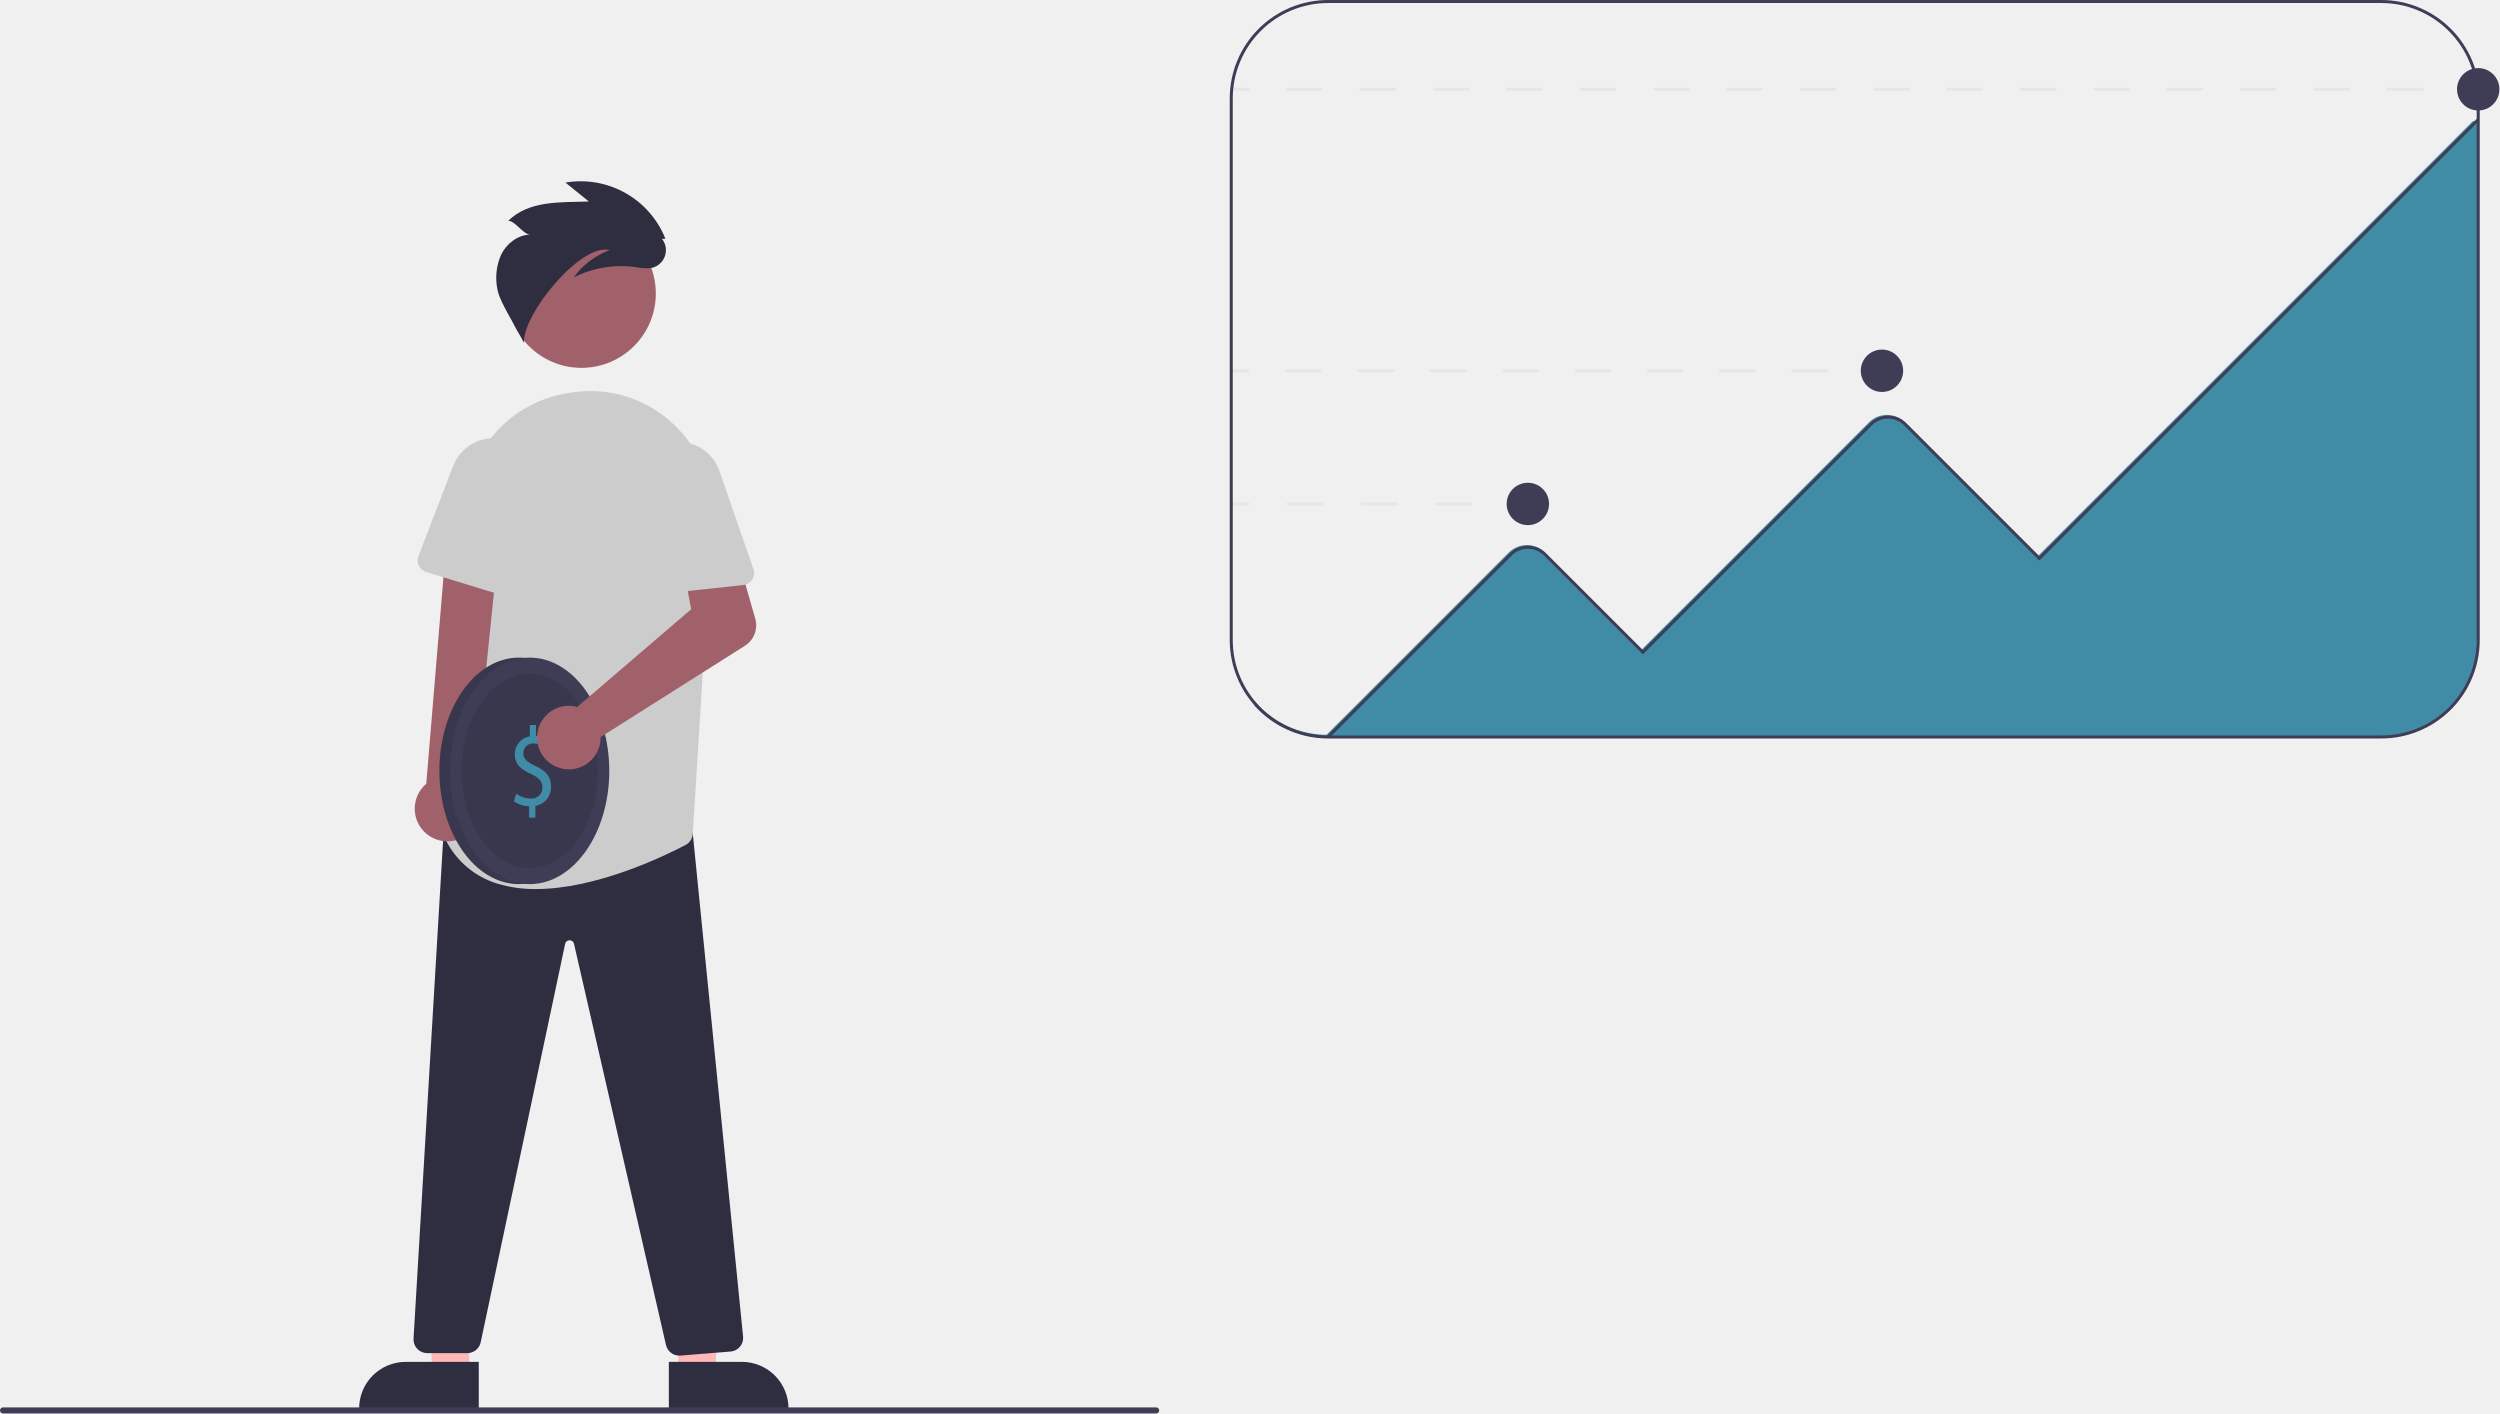
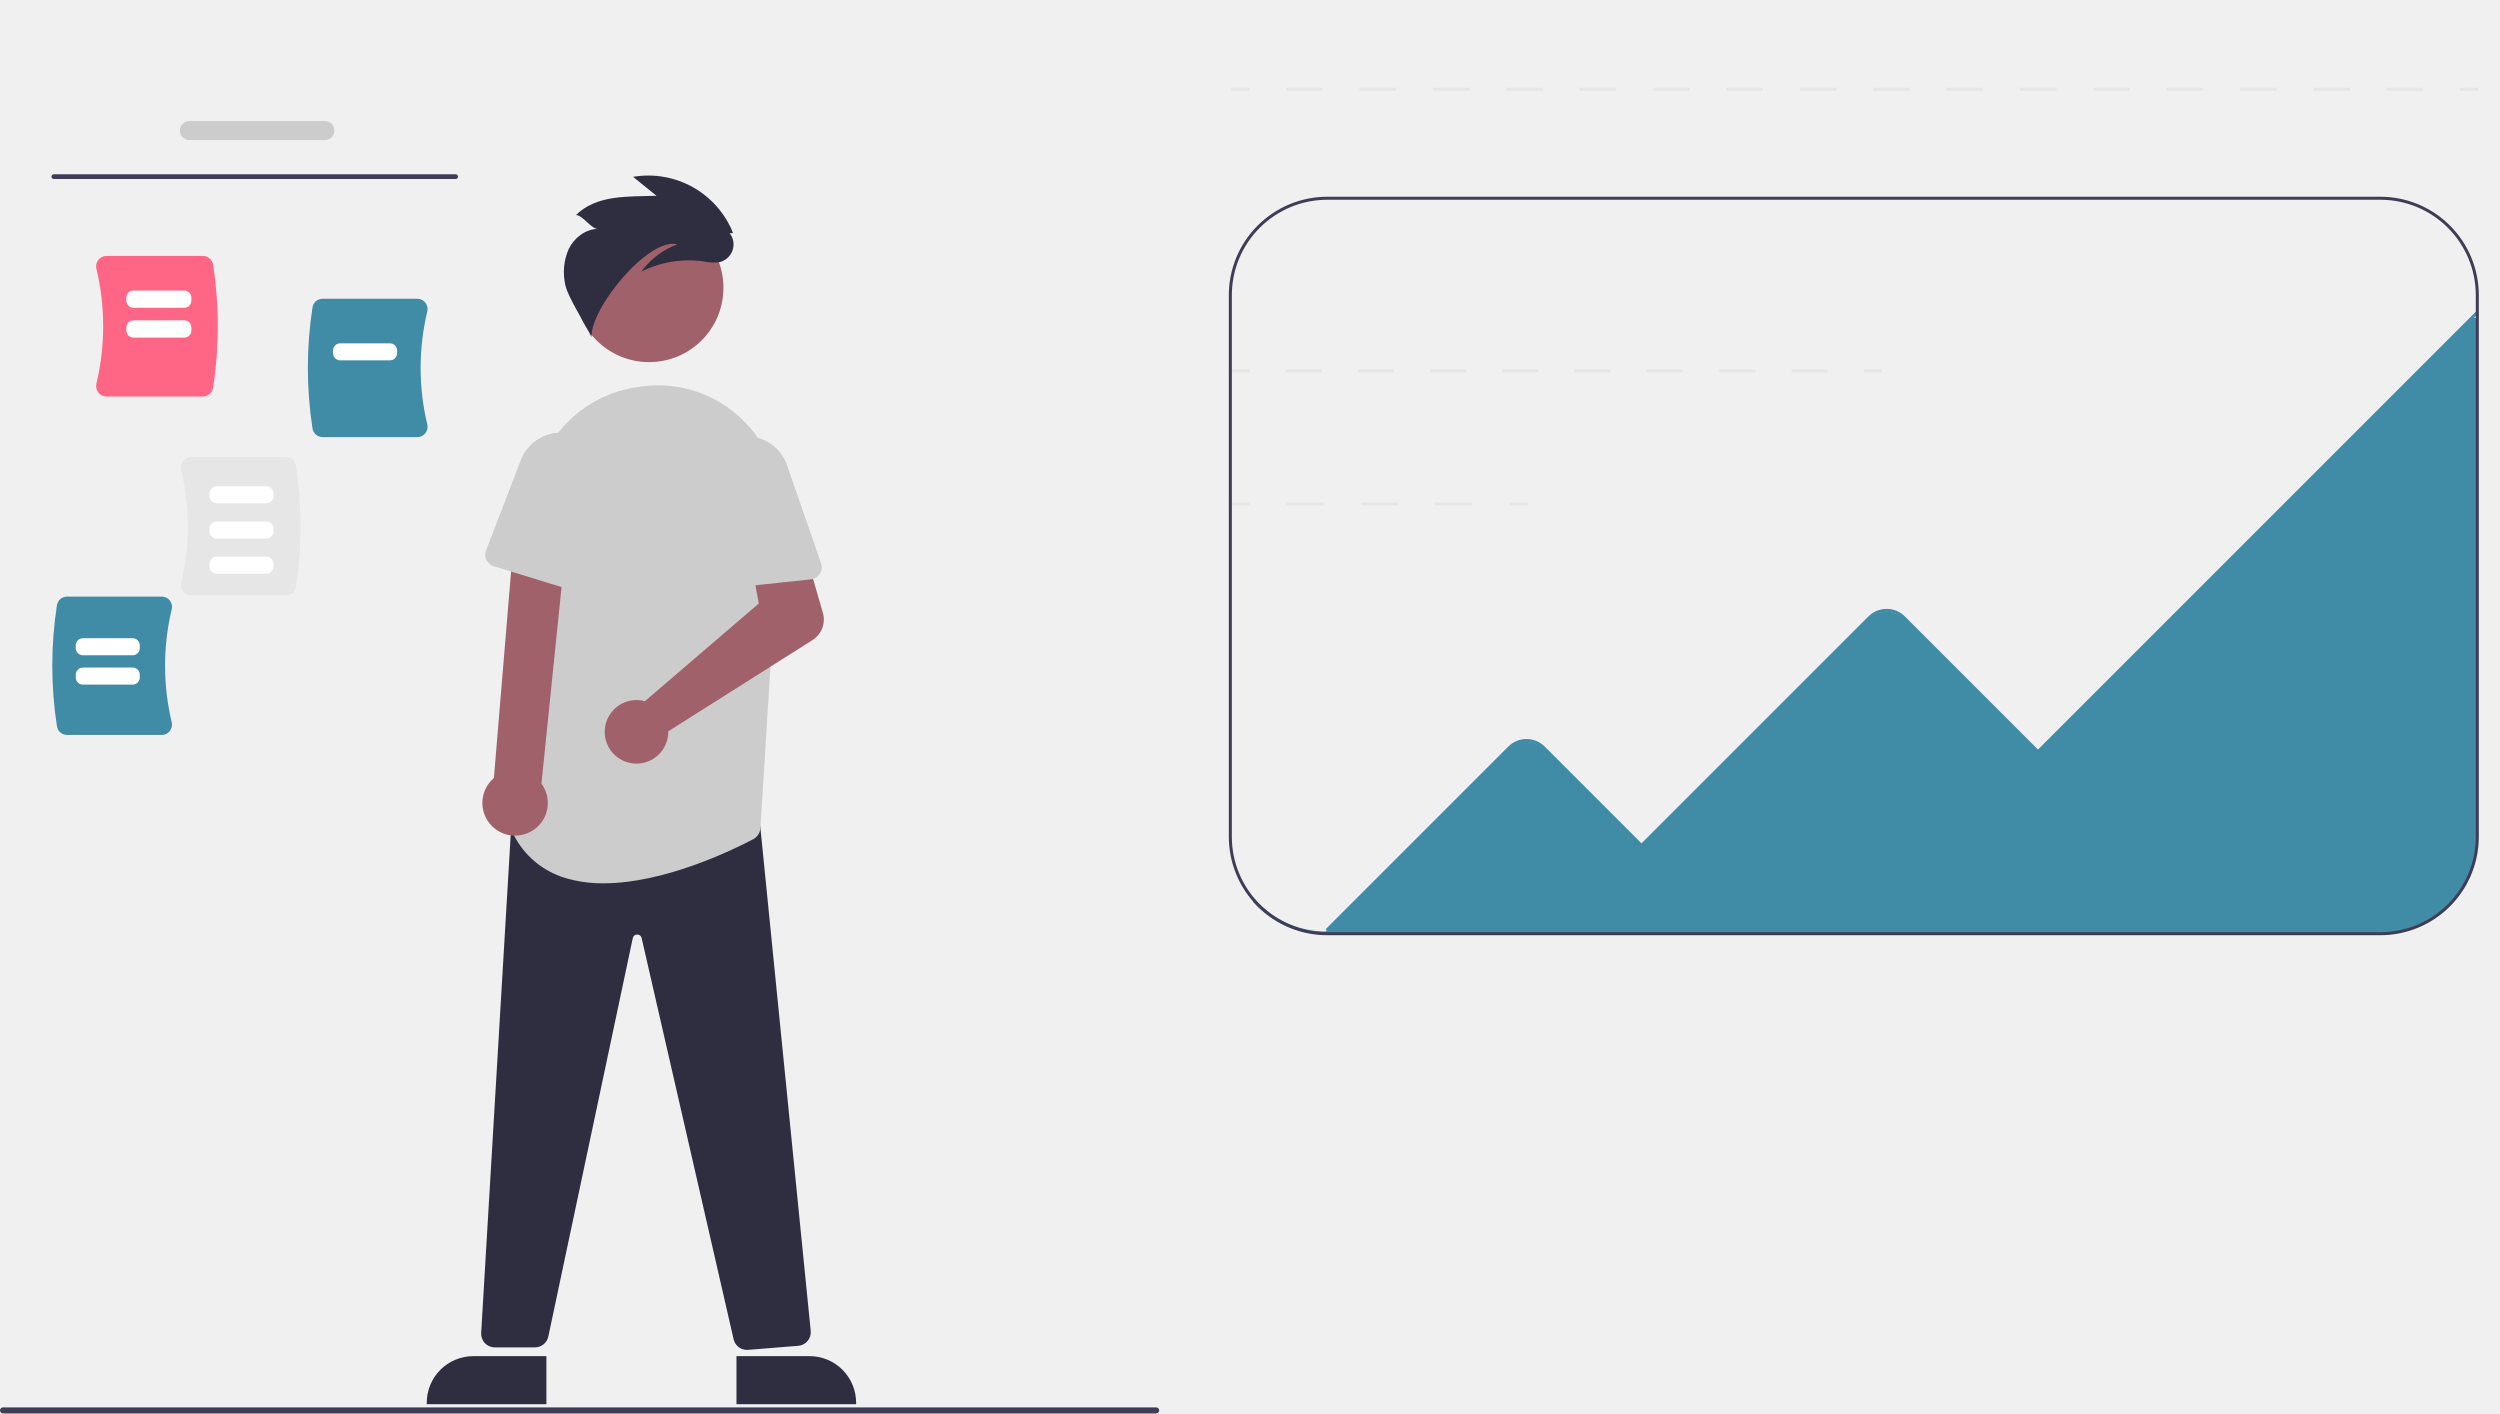
<svg xmlns="http://www.w3.org/2000/svg" width="826" height="467" viewBox="0 0 826 467" fill="none">
-   <g clip-path="url(#clip0)">
-     <path d="M155.06 453.964H142.8L140.968 406.676L155.062 406.677L155.06 453.964Z" fill="#FFB8B8" />
-     <path d="M158.186 465.849L118.656 465.847V465.347C118.656 463.326 119.054 461.326 119.827 459.459C120.6 457.592 121.733 455.896 123.162 454.467C124.591 453.038 126.287 451.905 128.154 451.132C130.021 450.359 132.022 449.961 134.042 449.961H134.043L158.187 449.962L158.186 465.849Z" fill="#2F2E41" />
-     <path d="M224.114 453.964H236.373L238.206 406.676L224.111 406.677L224.114 453.964Z" fill="#FFB8B8" />
-     <path d="M220.986 449.962L245.13 449.961H245.131C247.152 449.961 249.152 450.359 251.019 451.132C252.886 451.905 254.582 453.038 256.011 454.467C257.44 455.896 258.573 457.592 259.346 459.459C260.12 461.326 260.518 463.326 260.518 465.347V465.847L220.987 465.849L220.986 449.962Z" fill="#2F2E41" />
-     <path d="M224.435 447.904C223.413 447.901 222.421 447.55 221.623 446.911C220.825 446.271 220.267 445.379 220.041 444.381L189.655 311.842C189.588 311.506 189.405 311.203 189.137 310.988C188.869 310.774 188.534 310.66 188.191 310.669H188.183C187.839 310.662 187.503 310.778 187.236 310.996C186.968 311.213 186.787 311.518 186.723 311.857L158.819 443.503C158.601 444.51 158.046 445.412 157.245 446.061C156.445 446.709 155.447 447.065 154.416 447.069H141.123C140.51 447.069 139.903 446.943 139.34 446.7C138.777 446.457 138.27 446.102 137.849 445.656C137.428 445.209 137.103 444.682 136.894 444.105C136.684 443.529 136.595 442.916 136.631 442.303L146.532 275.448L150.516 274.269L150.591 274.27L228.849 274.955L245.517 441.627C245.575 442.221 245.514 442.821 245.338 443.392C245.162 443.962 244.874 444.492 244.49 444.951C244.107 445.409 243.637 445.786 243.106 446.06C242.575 446.335 241.995 446.501 241.4 446.548L224.796 447.889C224.675 447.899 224.555 447.904 224.435 447.904Z" fill="#2F2E41" />
-     <path d="M192.118 121.54C205.683 121.54 216.679 110.543 216.679 96.979C216.679 83.414 205.683 72.418 192.118 72.418C178.553 72.418 167.557 83.414 167.557 96.979C167.557 110.543 178.553 121.54 192.118 121.54Z" fill="#A0616A" />
-     <path d="M177.072 293.742C172.763 293.795 168.471 293.191 164.344 291.951C160.674 290.844 157.269 288.997 154.339 286.525C151.409 284.053 149.015 281.007 147.306 277.576C146.765 276.543 146.645 275.341 146.971 274.221C149.68 264.976 162.77 216.92 154.418 178.718C153.239 173.411 153.141 167.921 154.13 162.576C155.119 157.23 157.174 152.138 160.173 147.604C163.103 143.105 166.908 139.243 171.362 136.247C175.817 133.251 180.829 131.183 186.1 130.166L186.1 130.165C187.486 129.894 188.879 129.672 190.24 129.504C196.066 128.787 201.98 129.367 207.556 131.202C213.133 133.036 218.235 136.081 222.497 140.118C226.887 144.234 230.312 149.269 232.527 154.864C234.743 160.458 235.694 166.473 235.313 172.478L228.894 275.482C228.85 276.254 228.606 277.002 228.185 277.651C227.765 278.3 227.183 278.829 226.496 279.185C219.104 283.059 196.897 293.742 177.072 293.742Z" fill="#CCCCCC" />
-     <path d="M152.706 276.829C154.112 276.129 155.347 275.129 156.325 273.901C157.303 272.672 158 271.243 158.366 269.716C158.733 268.189 158.76 266.6 158.445 265.061C158.131 263.523 157.483 262.071 156.547 260.81L164.58 182.27H147.22L140.836 258.96C138.822 260.673 137.505 263.065 137.136 265.683C136.767 268.301 137.372 270.964 138.835 273.167C140.298 275.369 142.518 276.958 145.074 277.633C147.631 278.308 150.346 278.022 152.706 276.829V276.829Z" fill="#A0616A" />
-     <path d="M165.808 145.088C169.198 145.769 172.224 147.662 174.321 150.411C176.417 153.161 177.44 156.58 177.199 160.03L174.807 194.273C174.765 194.873 174.588 195.456 174.289 195.979C173.991 196.502 173.578 196.95 173.082 197.291C172.586 197.632 172.019 197.856 171.424 197.948C170.829 198.039 170.221 197.995 169.646 197.819L140.821 188.995C140.297 188.834 139.81 188.567 139.393 188.211C138.976 187.854 138.637 187.415 138.396 186.922C138.156 186.428 138.02 185.891 137.996 185.342C137.972 184.794 138.062 184.246 138.259 183.734L149.725 153.929C150.931 150.794 153.207 148.187 156.151 146.569C159.094 144.951 162.515 144.426 165.808 145.088V145.088Z" fill="#CCCCCC" />
-     <path d="M219.865 78.9C217.313 72.488 212.64 67.145 206.625 63.763C200.609 60.381 193.616 59.164 186.812 60.316L194.556 66.574C184.934 66.898 174.806 66.209 167.937 72.953C170.124 72.892 172.99 77.57 175.177 77.51C171.088 77.591 167.38 80.463 165.574 84.133C163.902 87.903 163.51 92.117 164.46 96.13C165.268 100.139 171.428 109.532 173.087 113.27C172.801 103.5 192.036 80.196 201.428 82.628C196.656 84.398 192.516 87.542 189.528 91.663C195.918 88.438 203.145 87.256 210.229 88.276C211.846 88.647 213.515 88.74 215.164 88.552C216.174 88.352 217.117 87.897 217.901 87.229C218.685 86.561 219.285 85.703 219.644 84.737C220.002 83.771 220.107 82.73 219.948 81.712C219.789 80.694 219.372 79.734 218.736 78.924L219.865 78.9Z" fill="#2F2E41" />
-     <path d="M382 467H1C0.735 467 0.48 466.895 0.293 466.707C0.105 466.52 0 466.265 0 466C0 465.735 0.105 465.48 0.293 465.293C0.48 465.105 0.735 465 1 465H382C382.265 465 382.52 465.105 382.707 465.293C382.895 465.48 383 465.735 383 466C383 466.265 382.895 466.52 382.707 466.707C382.52 466.895 382.265 467 382 467Z" fill="#3F3D56" />
-     <path d="M818.803 29H812.803V30H818.803V29Z" fill="#E6E6E6" />
-     <path d="M800.682 30H788.561V29H800.682V30ZM776.44 30H764.319V29H776.44L776.44 30ZM752.197 30H740.076V29H752.197V30ZM727.955 30H715.834V29H727.955V30ZM703.712 30H691.591V29H703.712V30ZM679.47 30H667.349V29H679.47V30ZM655.227 30H643.106V29H655.227V30ZM630.985 30H618.864V29H630.985V30ZM606.743 30H594.621V29H606.743V30ZM582.5 30H570.379V29H582.5V30ZM558.258 30H546.137V29H558.258V30ZM534.015 30H521.894V29H534.015V30ZM509.773 30H497.652V29H509.773V30ZM485.53 30H473.409V29H485.53V30ZM461.288 30H449.167V29H461.288V30ZM437.046 30H424.924V29H437.046V30Z" fill="#E6E6E6" />
-     <path d="M412.803 29H406.803V30H412.803V29Z" fill="#E6E6E6" />
-     <path d="M621.803 122H615.803V123H621.803V122Z" fill="#E6E6E6" />
-     <path d="M603.862 123H591.921V122H603.862V123ZM579.979 123H568.038V122H579.979V123ZM556.097 123H544.156V122H556.097V123ZM532.215 123H520.274V122H532.215V123ZM508.332 123H496.391V122H508.332V123ZM484.45 123H472.509V122H484.45V123ZM460.568 123H448.626V122H460.568L460.568 123ZM436.685 123H424.744V122H436.685V123Z" fill="#E6E6E6" />
-     <path d="M412.803 122H406.803V123H412.803V122Z" fill="#E6E6E6" />
-     <path d="M504.803 166H498.803V167H504.803V166Z" fill="#E6E6E6" />
-     <path d="M486.517 167H474.232V166H486.517V167ZM461.946 167H449.66V166H461.946V167ZM437.375 167H425.089V166H437.375V167Z" fill="#E6E6E6" />
-     <path d="M412.803 166H406.803V167H412.803V166Z" fill="#E6E6E6" />
-     <path d="M818.973 40.01V211.27C818.963 219.886 815.536 228.147 809.443 234.24C803.35 240.333 795.09 243.76 786.473 243.77H438.473C433.911 243.773 429.4 242.813 425.235 240.952C421.069 239.09 417.344 236.371 414.303 232.97V231.44C417.231 234.962 420.893 237.801 425.034 239.758C429.175 241.715 433.693 242.743 438.273 242.77L498.463 182.58C499.252 181.791 500.189 181.164 501.221 180.737C502.252 180.31 503.357 180.09 504.473 180.09C505.59 180.09 506.695 180.31 507.726 180.737C508.757 181.164 509.694 181.791 510.483 182.58L542.473 214.56L617.463 139.58C618.252 138.791 619.189 138.164 620.221 137.737C621.252 137.31 622.357 137.09 623.473 137.09C624.59 137.09 625.695 137.31 626.726 137.737C627.757 138.164 628.694 138.791 629.483 139.58L673.473 183.56L816.983 40.06L817.973 40.03L818.433 40.02L818.973 40.01Z" fill="#408BA6" />
-     <path d="M786.803 244H438.803C430.187 243.99 421.926 240.563 415.833 234.47C409.74 228.377 406.313 220.117 406.303 211.5V32.5C406.313 23.884 409.74 15.623 415.833 9.53C421.926 3.437 430.187 0.01 438.803 0H786.803C795.42 0.01 803.681 3.437 809.773 9.53C815.866 15.623 819.293 23.884 819.303 32.5V211.5C819.293 220.117 815.866 228.377 809.773 234.47C803.681 240.563 795.42 243.99 786.803 244V244ZM438.803 1C430.452 1.009 422.445 4.331 416.54 10.237C410.634 16.142 407.313 24.149 407.303 32.5V211.5C407.313 219.851 410.634 227.858 416.54 233.763C422.445 239.669 430.452 242.991 438.803 243H786.803C795.155 242.991 803.161 239.669 809.067 233.763C814.972 227.858 818.294 219.851 818.303 211.5V32.5C818.294 24.149 814.972 16.142 809.067 10.237C803.161 4.331 795.155 1.009 786.803 1H438.803Z" fill="#3F3D56" />
-     <path d="M439.157 243.854L438.45 243.147L498.793 182.803C500.388 181.211 502.55 180.317 504.803 180.317C507.057 180.317 509.218 181.211 510.813 182.803L542.803 214.793L617.793 139.803C619.388 138.211 621.55 137.317 623.803 137.317C626.057 137.317 628.218 138.211 629.813 139.803L673.803 183.793L818.45 39.147L819.157 39.853L673.803 185.207L629.106 140.51C628.41 139.814 627.583 139.261 626.673 138.884C625.763 138.507 624.788 138.313 623.803 138.313C622.818 138.313 621.843 138.507 620.933 138.884C620.023 139.261 619.196 139.814 618.5 140.51L542.803 216.207L510.106 183.51C508.699 182.106 506.791 181.317 504.803 181.317C502.815 181.317 500.908 182.106 499.5 183.51L439.157 243.854Z" fill="#3F3D56" />
-     <path d="M504.803 173.5C508.669 173.5 511.803 170.366 511.803 166.5C511.803 162.634 508.669 159.5 504.803 159.5C500.937 159.5 497.803 162.634 497.803 166.5C497.803 170.366 500.937 173.5 504.803 173.5Z" fill="#3F3D56" />
-     <path d="M621.803 129.5C625.669 129.5 628.803 126.366 628.803 122.5C628.803 118.634 625.669 115.5 621.803 115.5C617.937 115.5 614.803 118.634 614.803 122.5C614.803 126.366 617.937 129.5 621.803 129.5Z" fill="#3F3D56" />
-     <path d="M818.803 36.5C822.669 36.5 825.803 33.366 825.803 29.5C825.803 25.634 822.669 22.5 818.803 22.5C814.937 22.5 811.803 25.634 811.803 29.5C811.803 33.366 814.937 36.5 818.803 36.5Z" fill="#3F3D56" />
-     <path d="M171.469 292.11C185.988 292.11 197.758 275.359 197.758 254.694C197.758 234.03 185.988 217.278 171.469 217.278C156.949 217.278 145.179 234.03 145.179 254.694C145.179 275.359 156.949 292.11 171.469 292.11Z" fill="#3F3D56" />
-     <path opacity="0.1" d="M171.469 292.11C185.988 292.11 197.758 275.359 197.758 254.694C197.758 234.03 185.988 217.278 171.469 217.278C156.949 217.278 145.179 234.03 145.179 254.694C145.179 275.359 156.949 292.11 171.469 292.11Z" fill="black" />
-     <path d="M175.013 292.11C189.533 292.11 201.303 275.359 201.303 254.694C201.303 234.03 189.533 217.278 175.013 217.278C160.494 217.278 148.724 234.03 148.724 254.694C148.724 275.359 160.494 292.11 175.013 292.11Z" fill="#3F3D56" />
-     <path opacity="0.1" d="M175.013 286.785C187.466 286.785 197.562 272.418 197.562 254.694C197.562 236.971 187.466 222.603 175.013 222.603C162.561 222.603 152.465 236.971 152.465 254.694C152.465 272.418 162.561 286.785 175.013 286.785Z" fill="black" />
-     <path d="M174.818 270.152V266.385C173.015 266.369 171.26 265.796 169.795 264.744L170.583 262.245C171.948 263.268 173.604 263.83 175.311 263.849C175.812 263.889 176.317 263.823 176.792 263.657C177.268 263.491 177.703 263.227 178.071 262.883C178.438 262.539 178.73 262.123 178.928 261.66C179.125 261.196 179.224 260.697 179.218 260.194C179.218 258.142 177.937 256.874 175.508 255.755C172.159 254.264 170.09 252.548 170.09 249.303C170.039 247.869 170.515 246.465 171.429 245.359C172.342 244.252 173.63 243.519 175.048 243.298V239.531H177.084V243.149C178.601 243.17 180.082 243.622 181.352 244.454L180.531 246.916C179.313 246.082 177.87 245.64 176.394 245.648C175.949 245.601 175.498 245.65 175.073 245.791C174.648 245.932 174.258 246.161 173.929 246.465C173.6 246.768 173.339 247.139 173.164 247.551C172.989 247.963 172.904 248.408 172.914 248.855C172.914 250.795 174.129 251.764 176.985 253.107C180.367 254.674 182.074 256.613 182.074 259.933C182.119 261.437 181.619 262.908 180.666 264.073C179.713 265.238 178.37 266.019 176.886 266.273V270.152L174.818 270.152Z" fill="#408BA6" />
-     <path d="M189.087 233.259C189.636 233.323 190.18 233.43 190.713 233.579L228.359 201.294L226.159 189.449L243.601 183.792L249.535 204.383C250.014 206.046 249.941 207.82 249.326 209.439C248.712 211.057 247.588 212.432 246.126 213.358L198.448 243.529C198.482 245.66 197.866 247.751 196.682 249.524C195.499 251.297 193.803 252.667 191.822 253.453C189.84 254.239 187.666 254.403 185.589 253.923C183.513 253.443 181.631 252.342 180.195 250.767C178.759 249.191 177.836 247.216 177.55 245.104C177.264 242.992 177.628 240.842 178.593 238.942C179.558 237.041 181.08 235.479 182.954 234.464C184.828 233.449 186.968 233.029 189.087 233.259V233.259Z" fill="#A0616A" />
-     <path d="M221.342 146.321C224.727 145.616 228.253 146.167 231.261 147.873C234.269 149.578 236.553 152.32 237.686 155.587L248.938 188.017C249.135 188.586 249.201 189.192 249.132 189.79C249.063 190.387 248.859 190.962 248.537 191.47C248.214 191.979 247.782 192.408 247.27 192.725C246.759 193.043 246.183 193.242 245.584 193.306L215.611 196.514C215.065 196.573 214.513 196.518 213.989 196.354C213.466 196.19 212.981 195.92 212.566 195.56C212.151 195.201 211.815 194.76 211.578 194.265C211.341 193.77 211.208 193.231 211.188 192.683L210.024 160.769C209.902 157.413 210.971 154.121 213.042 151.477C215.113 148.832 218.053 147.006 221.342 146.321V146.321Z" fill="#CCCCCC" />
-   </g>
-   <defs>
-     <clipPath id="clip0">
-       <rect width="825.803" height="467" fill="white" />
-     </clipPath>
-   </defs>
+   <path d="M382 467H1C0.735 467 0.48 466.895 0.293 466.707C0.105 466.52 0 466.265 0 466C0 465.735 0.105 465.48 0.293 465.293C0.48 465.105 0.735 465 1 465H382C382.265 465 382.52 465.105 382.707 465.293C382.895 465.48 383 465.735 383 466C383 466.265 382.895 466.52 382.707 466.707C382.52 466.895 382.265 467 382 467Z" fill="#3F3D56" />
+   <path d="M818.803 29H812.803V30H818.803V29Z" fill="#E6E6E6" />
+   <path d="M800.682 30H788.561V29H800.682V30ZM776.44 30H764.319V29H776.44L776.44 30ZM752.197 30H740.076V29H752.197V30ZM727.955 30H715.834V29H727.955V30ZM703.712 30H691.591V29H703.712V30ZM679.47 30H667.349V29H679.47V30ZM655.227 30H643.106V29H655.227V30ZM630.985 30H618.864V29H630.985V30ZM606.743 30H594.621V29H606.743V30ZM582.5 30H570.379V29H582.5V30ZM558.258 30H546.137V29H558.258V30ZM534.015 30H521.894V29H534.015V30ZM509.773 30H497.652V29H509.773V30ZM485.53 30H473.409V29H485.53V30ZM461.288 30H449.167V29H461.288V30ZM437.046 30H424.924V29H437.046V30Z" fill="#E6E6E6" />
+   <path d="M412.803 29H406.803V30H412.803V29Z" fill="#E6E6E6" />
+   <path d="M621.803 122H615.803V123H621.803V122Z" fill="#E6E6E6" />
+   <path d="M603.862 123H591.921V122H603.862V123ZM579.979 123H568.038V122H579.979V123ZM556.097 123H544.156V122H556.097V123ZM532.215 123H520.274V122H532.215V123ZM508.332 123H496.391V122H508.332V123ZM484.45 123H472.509V122H484.45V123ZM460.568 123H448.626V122H460.568L460.568 123ZM436.685 123H424.744V122H436.685V123Z" fill="#E6E6E6" />
+   <path d="M412.803 122H406.803V123H412.803V122Z" fill="#E6E6E6" />
+   <path d="M504.803 166H498.803V167H504.803V166Z" fill="#E6E6E6" />
+   <path d="M486.517 167H474.232V166H486.517V167ZM461.946 167H449.66V166H461.946V167ZM437.375 167H425.089V166H437.375V167Z" fill="#E6E6E6" />
+   <path d="M412.803 166H406.803V167H412.803V166Z" fill="#E6E6E6" />
+   <path d="M818.67 105.01V276.27C818.66 284.886 815.233 293.147 809.14 299.24C803.047 305.333 794.786 308.76 786.17 308.77H438.17C433.608 308.773 429.097 307.813 424.931 305.952C420.766 304.09 417.041 301.371 414 297.97V296.44C416.928 299.962 420.59 302.801 424.731 304.758C428.872 306.715 433.39 307.743 437.97 307.77L498.16 247.58C498.949 246.791 499.886 246.164 500.917 245.737C501.949 245.31 503.054 245.09 504.17 245.09C505.286 245.09 506.392 245.31 507.423 245.737C508.454 246.164 509.391 246.791 510.18 247.58L542.17 279.56L617.16 204.58C617.949 203.791 618.886 203.164 619.917 202.737C620.949 202.31 622.054 202.09 623.17 202.09C624.286 202.09 625.392 202.31 626.423 202.737C627.454 203.164 628.391 203.791 629.18 204.58L673.17 248.56L816.68 105.06L817.67 105.03L818.13 105.02L818.67 105.01Z" fill="#408BA6" />
+   <path d="M438.707 307.707L438 307L498.343 246.657C499.938 245.065 502.1 244.171 504.354 244.171C506.607 244.171 508.769 245.065 510.364 246.657L542.353 278.646L617.343 203.657C618.938 202.065 621.1 201.171 623.353 201.171C625.607 201.171 627.769 202.065 629.364 203.657L673.353 247.646L818 103L818.707 103.707L673.353 249.06L628.657 204.364C627.96 203.667 627.134 203.115 626.224 202.738C625.314 202.361 624.338 202.167 623.353 202.167C622.369 202.167 621.393 202.361 620.483 202.738C619.573 203.115 618.747 203.667 618.05 204.364L542.353 280.06L509.657 247.364C508.249 245.959 506.342 245.171 504.353 245.171C502.365 245.171 500.458 245.959 499.05 247.364L438.707 307.707Z" fill="#408BA6" />
+   <path d="M786.5 309H438.5C429.883 308.99 421.623 305.563 415.53 299.47C409.437 293.377 406.01 285.117 406 276.5V97.5C406.01 88.883 409.437 80.623 415.53 74.53C421.623 68.437 429.883 65.01 438.5 65H786.5C795.117 65.01 803.377 68.437 809.47 74.53C815.563 80.623 818.99 88.883 819 97.5V276.5C818.99 285.117 815.563 293.377 809.47 299.47C803.377 305.563 795.117 308.99 786.5 309V309ZM438.5 66C430.149 66.009 422.142 69.331 416.237 75.237C410.331 81.142 407.009 89.149 407 97.5V276.5C407.009 284.851 410.331 292.858 416.237 298.763C422.142 304.669 430.149 307.991 438.5 308H786.5C794.851 307.991 802.858 304.669 808.763 298.763C814.669 292.858 817.991 284.851 818 276.5V97.5C817.991 89.149 814.669 81.142 808.763 75.237C802.858 69.331 794.851 66.009 786.5 66H438.5Z" fill="#3F3D56" />
+   <path d="M180.531 463.956L141 463.954V463.454C141 461.434 141.398 459.433 142.171 457.566C142.944 455.699 144.078 454.003 145.507 452.574C146.935 451.146 148.632 450.012 150.498 449.239C152.365 448.466 154.366 448.068 156.386 448.068H156.387L180.531 448.069L180.531 463.956Z" fill="#2F2E41" />
+   <path d="M243.331 448.069L267.474 448.068H267.475C269.496 448.068 271.497 448.466 273.364 449.239C275.23 450.012 276.927 451.146 278.355 452.574C279.784 454.003 280.918 455.699 281.691 457.566C282.464 459.433 282.862 461.434 282.862 463.454V463.954L243.331 463.956L243.331 448.069Z" fill="#2F2E41" />
+   <path d="M246.78 446.011C245.757 446.008 244.765 445.658 243.967 445.018C243.169 444.378 242.612 443.486 242.386 442.489L211.999 309.95C211.933 309.613 211.749 309.31 211.481 309.096C211.213 308.881 210.878 308.768 210.535 308.776H210.528C210.183 308.769 209.847 308.885 209.58 309.103C209.313 309.32 209.131 309.626 209.067 309.964L181.163 441.61C180.945 442.617 180.39 443.519 179.59 444.168C178.789 444.816 177.791 445.172 176.761 445.176H163.468C162.854 445.176 162.248 445.051 161.685 444.808C161.121 444.565 160.614 444.209 160.193 443.763C159.773 443.316 159.448 442.789 159.238 442.212C159.029 441.636 158.939 441.023 158.976 440.411L168.877 273.555L172.861 272.376L172.935 272.377L251.193 273.062L267.861 439.734C267.919 440.328 267.858 440.928 267.682 441.499C267.506 442.07 267.218 442.6 266.835 443.058C266.451 443.516 265.981 443.893 265.45 444.168C264.92 444.442 264.34 444.608 263.744 444.656L247.14 445.996C247.02 446.006 246.899 446.011 246.78 446.011Z" fill="#2F2E41" />
+   <path d="M214.462 119.647C228.027 119.647 239.023 108.651 239.023 95.086C239.023 81.521 228.027 70.525 214.462 70.525C200.898 70.525 189.901 81.521 189.901 95.086C189.901 108.651 200.898 119.647 214.462 119.647Z" fill="#A0616A" />
+   <path d="M199.416 291.849C195.107 291.902 190.816 291.298 186.689 290.058C183.018 288.951 179.613 287.105 176.683 284.633C173.753 282.16 171.36 279.115 169.651 275.683C169.109 274.65 168.989 273.448 169.316 272.329C172.024 263.083 185.114 215.028 176.762 176.826C175.584 171.519 175.486 166.029 176.474 160.683C177.463 155.337 179.518 150.245 182.518 145.711C185.447 141.213 189.252 137.35 193.707 134.354C198.161 131.358 203.174 129.29 208.445 128.273L208.445 128.272C209.83 128.001 211.223 127.78 212.584 127.612C218.411 126.895 224.324 127.474 229.9 129.309C235.477 131.144 240.579 134.188 244.842 138.225C249.231 142.341 252.656 147.376 254.872 152.971C257.087 158.565 258.038 164.58 257.657 170.585L251.239 273.589C251.194 274.361 250.95 275.109 250.53 275.758C250.109 276.407 249.527 276.936 248.841 277.292C241.448 281.166 219.241 291.849 199.416 291.849Z" fill="#CCCCCC" />
+   <path d="M175.05 274.936C176.456 274.236 177.692 273.237 178.67 272.008C179.648 270.779 180.344 269.351 180.711 267.823C181.077 266.296 181.104 264.707 180.79 263.169C180.475 261.63 179.828 260.179 178.892 258.917L186.925 180.377H169.565L163.181 257.068C161.166 258.78 159.849 261.172 159.48 263.79C159.112 266.409 159.716 269.071 161.179 271.274C162.642 273.476 164.862 275.066 167.419 275.74C169.975 276.415 172.691 276.129 175.05 274.936V274.936Z" fill="#A0616A" />
+   <path d="M188.153 143.195C191.543 143.876 194.569 145.769 196.665 148.519C198.761 151.269 199.785 154.688 199.544 158.137L197.151 192.38C197.109 192.98 196.932 193.564 196.634 194.086C196.335 194.609 195.922 195.057 195.426 195.398C194.93 195.739 194.363 195.963 193.768 196.055C193.174 196.146 192.566 196.102 191.99 195.926L163.166 187.102C162.641 186.942 162.155 186.675 161.738 186.318C161.32 185.961 160.981 185.523 160.741 185.029C160.5 184.536 160.364 183.998 160.34 183.449C160.317 182.901 160.406 182.354 160.603 181.841L172.07 152.036C173.276 148.901 175.552 146.294 178.495 144.676C181.439 143.058 184.86 142.534 188.153 143.195V143.195Z" fill="#CCCCCC" />
+   <path d="M242.209 77.007C239.658 70.595 234.984 65.252 228.969 61.87C222.954 58.488 215.96 57.271 209.156 58.423L216.9 64.681C207.279 65.005 197.151 64.316 190.281 71.06C192.468 71 195.334 75.678 197.521 75.617C193.433 75.698 189.725 78.571 187.919 82.24C186.246 86.01 185.855 90.224 186.805 94.237C187.612 98.246 193.773 107.639 195.431 111.377C195.146 101.607 214.38 78.303 223.773 80.735C219.001 82.505 214.86 85.65 211.872 89.77C218.262 86.546 225.489 85.363 232.573 86.383C234.191 86.754 235.859 86.847 237.508 86.659C238.519 86.46 239.461 86.004 240.245 85.336C241.03 84.668 241.63 83.81 241.988 82.844C242.346 81.879 242.451 80.837 242.292 79.819C242.133 78.802 241.716 77.841 241.08 77.031L242.209 77.007Z" fill="#2F2E41" />
+   <path d="M211.431 231.367C211.981 231.43 212.525 231.537 213.058 231.686L250.704 199.402L248.503 187.556L265.946 181.899L271.879 202.49C272.359 204.154 272.285 205.928 271.671 207.546C271.056 209.164 269.933 210.54 268.47 211.465L220.792 241.636C220.826 243.767 220.21 245.858 219.027 247.631C217.843 249.404 216.148 250.774 214.166 251.56C212.185 252.346 210.011 252.51 207.934 252.03C205.857 251.55 203.975 250.449 202.539 248.874C201.103 247.299 200.181 245.324 199.895 243.211C199.608 241.099 199.972 238.949 200.938 237.049C201.903 235.148 203.424 233.587 205.298 232.572C207.173 231.557 209.312 231.136 211.431 231.367V231.367Z" fill="#A0616A" />
+   <path d="M243.686 144.428C247.071 143.723 250.597 144.275 253.605 145.98C256.613 147.685 258.897 150.428 260.031 153.694L271.282 186.124C271.479 186.693 271.546 187.299 271.476 187.897C271.407 188.495 271.203 189.069 270.881 189.578C270.559 190.086 270.126 190.515 269.615 190.833C269.104 191.15 268.527 191.349 267.929 191.413L237.955 194.621C237.41 194.68 236.858 194.625 236.334 194.461C235.81 194.297 235.326 194.027 234.911 193.667C234.496 193.308 234.159 192.867 233.922 192.372C233.685 191.877 233.552 191.338 233.532 190.79L232.369 158.877C232.246 155.52 233.315 152.228 235.386 149.584C237.458 146.94 240.398 145.113 243.686 144.428V144.428Z" fill="#CCCCCC" />
+   <path d="M150.548 59.144H17.786C17.577 59.144 17.377 59.061 17.23 58.914C17.083 58.767 17 58.567 17 58.359C17 58.15 17.083 57.95 17.23 57.803C17.377 57.656 17.577 57.573 17.786 57.573H150.548C150.756 57.573 150.956 57.656 151.103 57.803C151.25 57.95 151.333 58.15 151.333 58.359C151.333 58.567 151.25 58.767 151.103 58.914C150.956 59.061 150.756 59.144 150.548 59.144Z" fill="#3F3D56" />
+   <path d="M107.341 46.285H62.563C61.73 46.285 60.931 45.953 60.342 45.364C59.752 44.775 59.421 43.976 59.421 43.142C59.421 42.309 59.752 41.51 60.342 40.92C60.931 40.331 61.73 40 62.563 40H107.341C108.175 40 108.974 40.331 109.563 40.92C110.152 41.51 110.483 42.309 110.483 43.142C110.483 43.976 110.152 44.775 109.563 45.364C108.974 45.953 108.175 46.285 107.341 46.285Z" fill="#CCCCCC" />
+   <path d="M60.494 195.461C60.174 195.056 59.95 194.584 59.84 194.079C59.73 193.575 59.737 193.052 59.86 192.55C62.789 180.278 62.789 167.488 59.859 155.216C59.737 154.714 59.73 154.192 59.84 153.687C59.95 153.183 60.174 152.71 60.494 152.305C60.807 151.906 61.207 151.583 61.664 151.362C62.121 151.141 62.622 151.027 63.13 151.028H94.452C95.252 151.03 96.026 151.315 96.636 151.834C97.245 152.353 97.651 153.071 97.781 153.861C99.824 167.131 99.824 180.636 97.781 193.906C97.651 194.696 97.245 195.414 96.636 195.932C96.026 196.451 95.252 196.737 94.452 196.738H63.13C62.622 196.74 62.121 196.626 61.664 196.404C61.208 196.183 60.807 195.86 60.494 195.461V195.461Z" fill="#E6E6E6" />
+   <path d="M103.253 141.586C101.21 128.316 101.21 114.811 103.253 101.541C103.382 100.751 103.788 100.033 104.397 99.514C105.007 98.996 105.781 98.71 106.581 98.709H137.904C138.411 98.707 138.912 98.821 139.369 99.043C139.826 99.264 140.226 99.587 140.539 99.986C140.86 100.391 141.083 100.864 141.193 101.368C141.303 101.872 141.296 102.395 141.174 102.896C138.244 115.169 138.244 127.959 141.173 140.231C141.296 140.732 141.303 141.255 141.193 141.759C141.083 142.264 140.86 142.736 140.539 143.141C140.226 143.541 139.826 143.863 139.369 144.085C138.912 144.306 138.411 144.42 137.904 144.419H106.581C105.781 144.417 105.007 144.132 104.397 143.613C103.788 143.094 103.382 142.376 103.253 141.586V141.586Z" fill="#408BA6" />
+   <path d="M32.503 129.718C32.178 129.306 31.951 128.826 31.839 128.313C31.727 127.8 31.734 127.269 31.858 126.759C34.837 114.285 34.837 101.285 31.858 88.811C31.734 88.302 31.727 87.77 31.839 87.258C31.951 86.745 32.178 86.264 32.503 85.853C32.822 85.447 33.228 85.119 33.693 84.894C34.157 84.669 34.666 84.553 35.182 84.555H67.019C67.833 84.556 68.62 84.847 69.239 85.374C69.859 85.901 70.271 86.631 70.403 87.434C72.48 100.922 72.48 114.649 70.403 128.137C70.271 128.94 69.859 129.67 69.239 130.197C68.62 130.724 67.833 131.014 67.019 131.016H35.182C34.666 131.017 34.157 130.901 33.693 130.676C33.228 130.452 32.822 130.124 32.503 129.718V129.718Z" fill="#FF6584" />
+   <path d="M60.876 101.698H44.105C43.48 101.697 42.881 101.448 42.439 101.007C41.997 100.565 41.748 99.966 41.748 99.341V98.34C41.748 97.715 41.997 97.116 42.439 96.674C42.881 96.232 43.48 95.984 44.105 95.983H60.876C61.501 95.984 62.1 96.232 62.542 96.674C62.983 97.116 63.232 97.715 63.233 98.34V99.341C63.232 99.966 62.983 100.565 62.542 101.007C62.1 101.448 61.501 101.697 60.876 101.698Z" fill="white" />
+   <path d="M60.876 111.554H44.105C43.48 111.554 42.881 111.305 42.439 110.863C41.997 110.421 41.748 109.822 41.748 109.198V108.197C41.748 107.572 41.997 106.973 42.439 106.531C42.881 106.089 43.48 105.841 44.105 105.84H60.876C61.501 105.841 62.1 106.089 62.542 106.531C62.983 106.973 63.232 107.572 63.233 108.197V109.198C63.232 109.822 62.983 110.421 62.542 110.863C62.1 111.305 61.501 111.554 60.876 111.554V111.554Z" fill="white" />
+   <path d="M88.01 166.289H71.572C70.948 166.288 70.349 166.039 69.907 165.598C69.465 165.156 69.216 164.557 69.216 163.932V163.011C69.216 162.386 69.465 161.787 69.907 161.345C70.349 160.904 70.948 160.655 71.572 160.654H88.01C88.634 160.655 89.233 160.904 89.675 161.345C90.117 161.787 90.365 162.386 90.366 163.011V163.932C90.365 164.557 90.117 165.156 89.675 165.598C89.233 166.039 88.634 166.288 88.01 166.289V166.289Z" fill="white" />
+   <path d="M88.01 177.926H71.572C70.948 177.925 70.349 177.677 69.907 177.235C69.465 176.793 69.216 176.194 69.216 175.569V174.648C69.216 174.023 69.465 173.424 69.907 172.983C70.349 172.541 70.948 172.292 71.572 172.292H88.01C88.634 172.292 89.233 172.541 89.675 172.983C90.117 173.424 90.365 174.023 90.366 174.648V175.569C90.365 176.194 90.117 176.793 89.675 177.235C89.233 177.677 88.634 177.925 88.01 177.926V177.926Z" fill="white" />
+   <path d="M88.01 189.563H71.572C70.948 189.562 70.349 189.314 69.907 188.872C69.465 188.43 69.216 187.831 69.216 187.206V186.285C69.216 185.661 69.465 185.061 69.907 184.62C70.349 184.178 70.948 183.929 71.572 183.929H88.01C88.634 183.929 89.233 184.178 89.675 184.62C90.117 185.061 90.365 185.661 90.366 186.285V187.206C90.365 187.831 90.117 188.43 89.675 188.872C89.233 189.314 88.634 189.562 88.01 189.563V189.563Z" fill="white" />
+   <path d="M128.837 119.064H112.4C111.775 119.063 111.176 118.815 110.734 118.373C110.292 117.931 110.044 117.332 110.043 116.707V115.786C110.044 115.162 110.292 114.563 110.734 114.121C111.176 113.679 111.775 113.43 112.4 113.43H128.837C129.462 113.43 130.061 113.679 130.503 114.121C130.945 114.563 131.193 115.162 131.194 115.786V116.707C131.193 117.332 130.945 117.931 130.503 118.373C130.061 118.815 129.462 119.063 128.837 119.064Z" fill="white" />
+   <path d="M18.814 239.993C16.771 226.723 16.771 213.218 18.814 199.948C18.944 199.158 19.349 198.44 19.959 197.921C20.568 197.402 21.342 197.117 22.142 197.115H53.465C53.973 197.114 54.474 197.228 54.931 197.449C55.388 197.671 55.788 197.993 56.101 198.393C56.421 198.798 56.645 199.27 56.755 199.775C56.865 200.279 56.858 200.802 56.736 201.303C53.805 213.575 53.805 226.365 56.735 238.638C56.858 239.139 56.865 239.662 56.755 240.166C56.645 240.67 56.421 241.143 56.101 241.548C55.788 241.947 55.388 242.27 54.931 242.491C54.474 242.713 53.973 242.827 53.465 242.825H22.142C21.342 242.824 20.568 242.538 19.959 242.02C19.349 241.501 18.944 240.783 18.814 239.993V239.993Z" fill="#408BA6" />
+   <path d="M43.826 216.501H27.389C26.765 216.5 26.166 216.251 25.724 215.81C25.282 215.368 25.033 214.769 25.033 214.144V213.223C25.033 212.598 25.282 211.999 25.724 211.558C26.166 211.116 26.765 210.867 27.389 210.867H43.826C44.451 210.867 45.05 211.116 45.492 211.558C45.934 211.999 46.182 212.598 46.183 213.223V214.144C46.182 214.769 45.934 215.368 45.492 215.81C45.05 216.251 44.451 216.5 43.826 216.501V216.501Z" fill="white" />
+   <path d="M43.826 226.198H27.389C26.765 226.198 26.166 225.949 25.724 225.507C25.282 225.065 25.033 224.466 25.033 223.842V222.921C25.033 222.296 25.282 221.697 25.724 221.255C26.166 220.813 26.765 220.565 27.389 220.564H43.826C44.451 220.565 45.05 220.813 45.492 221.255C45.934 221.697 46.182 222.296 46.183 222.921V223.842C46.182 224.466 45.934 225.065 45.492 225.507C45.05 225.949 44.451 226.198 43.826 226.198V226.198Z" fill="white" />
</svg>
